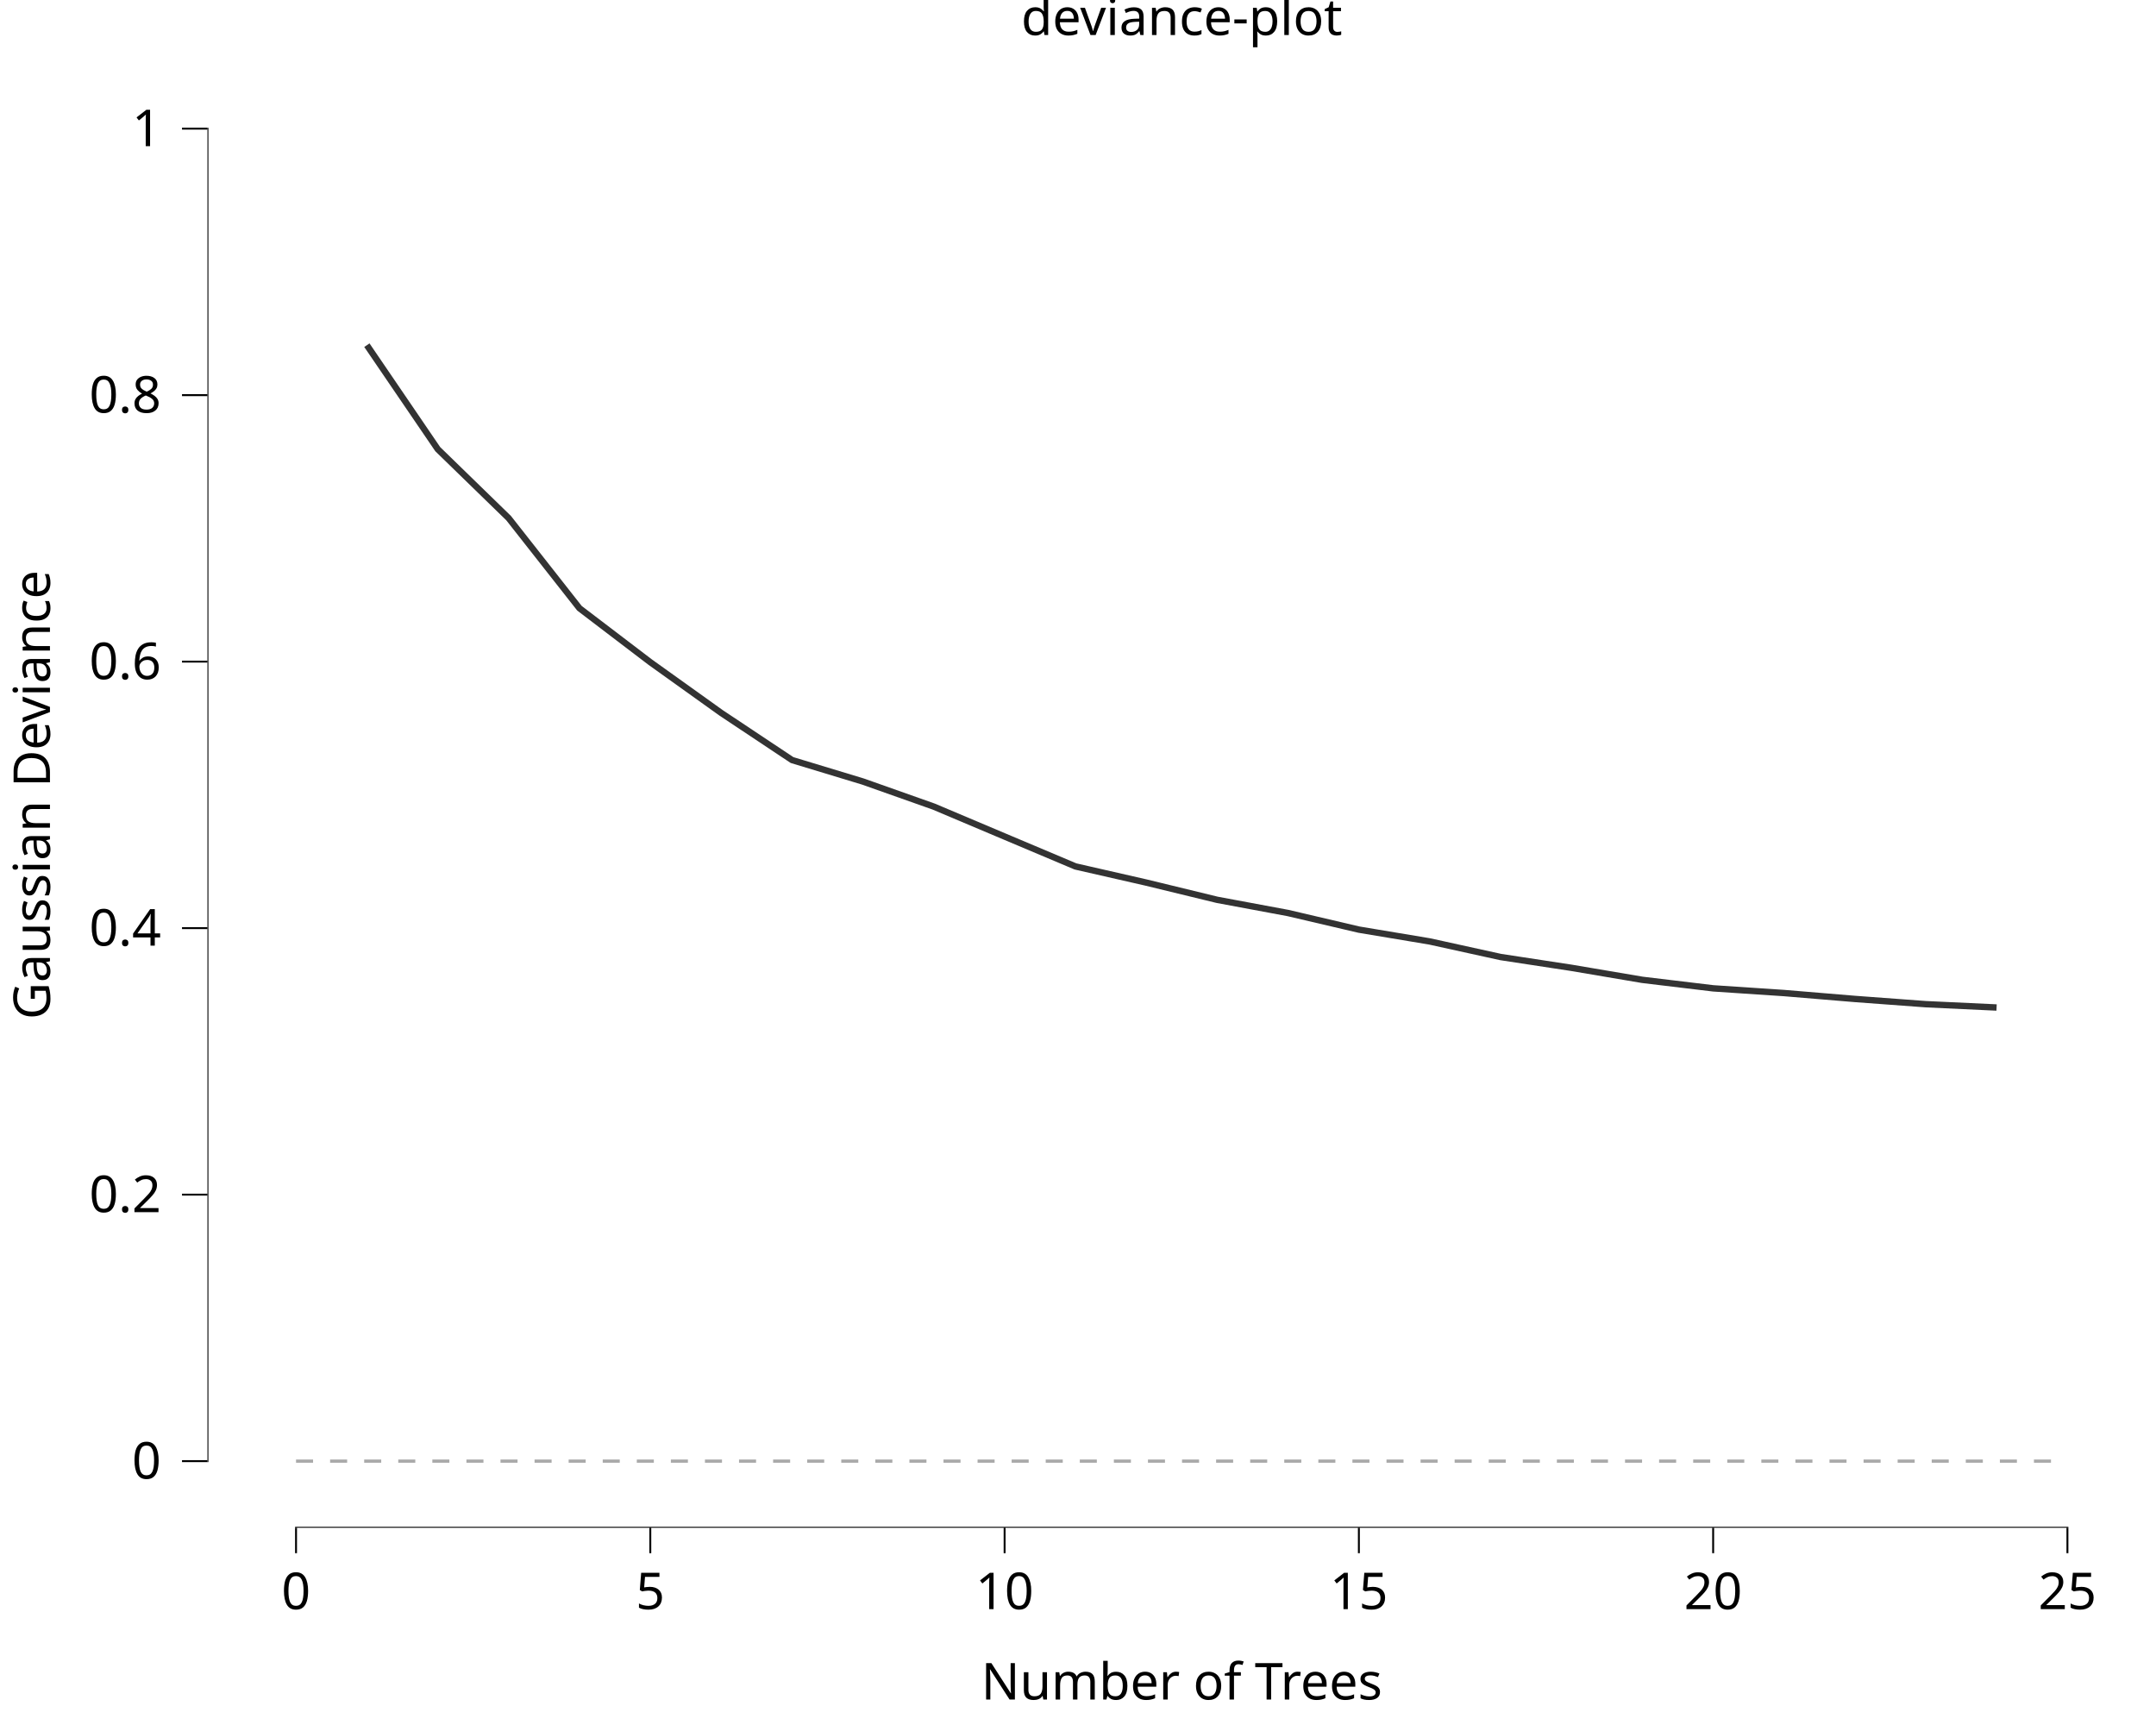
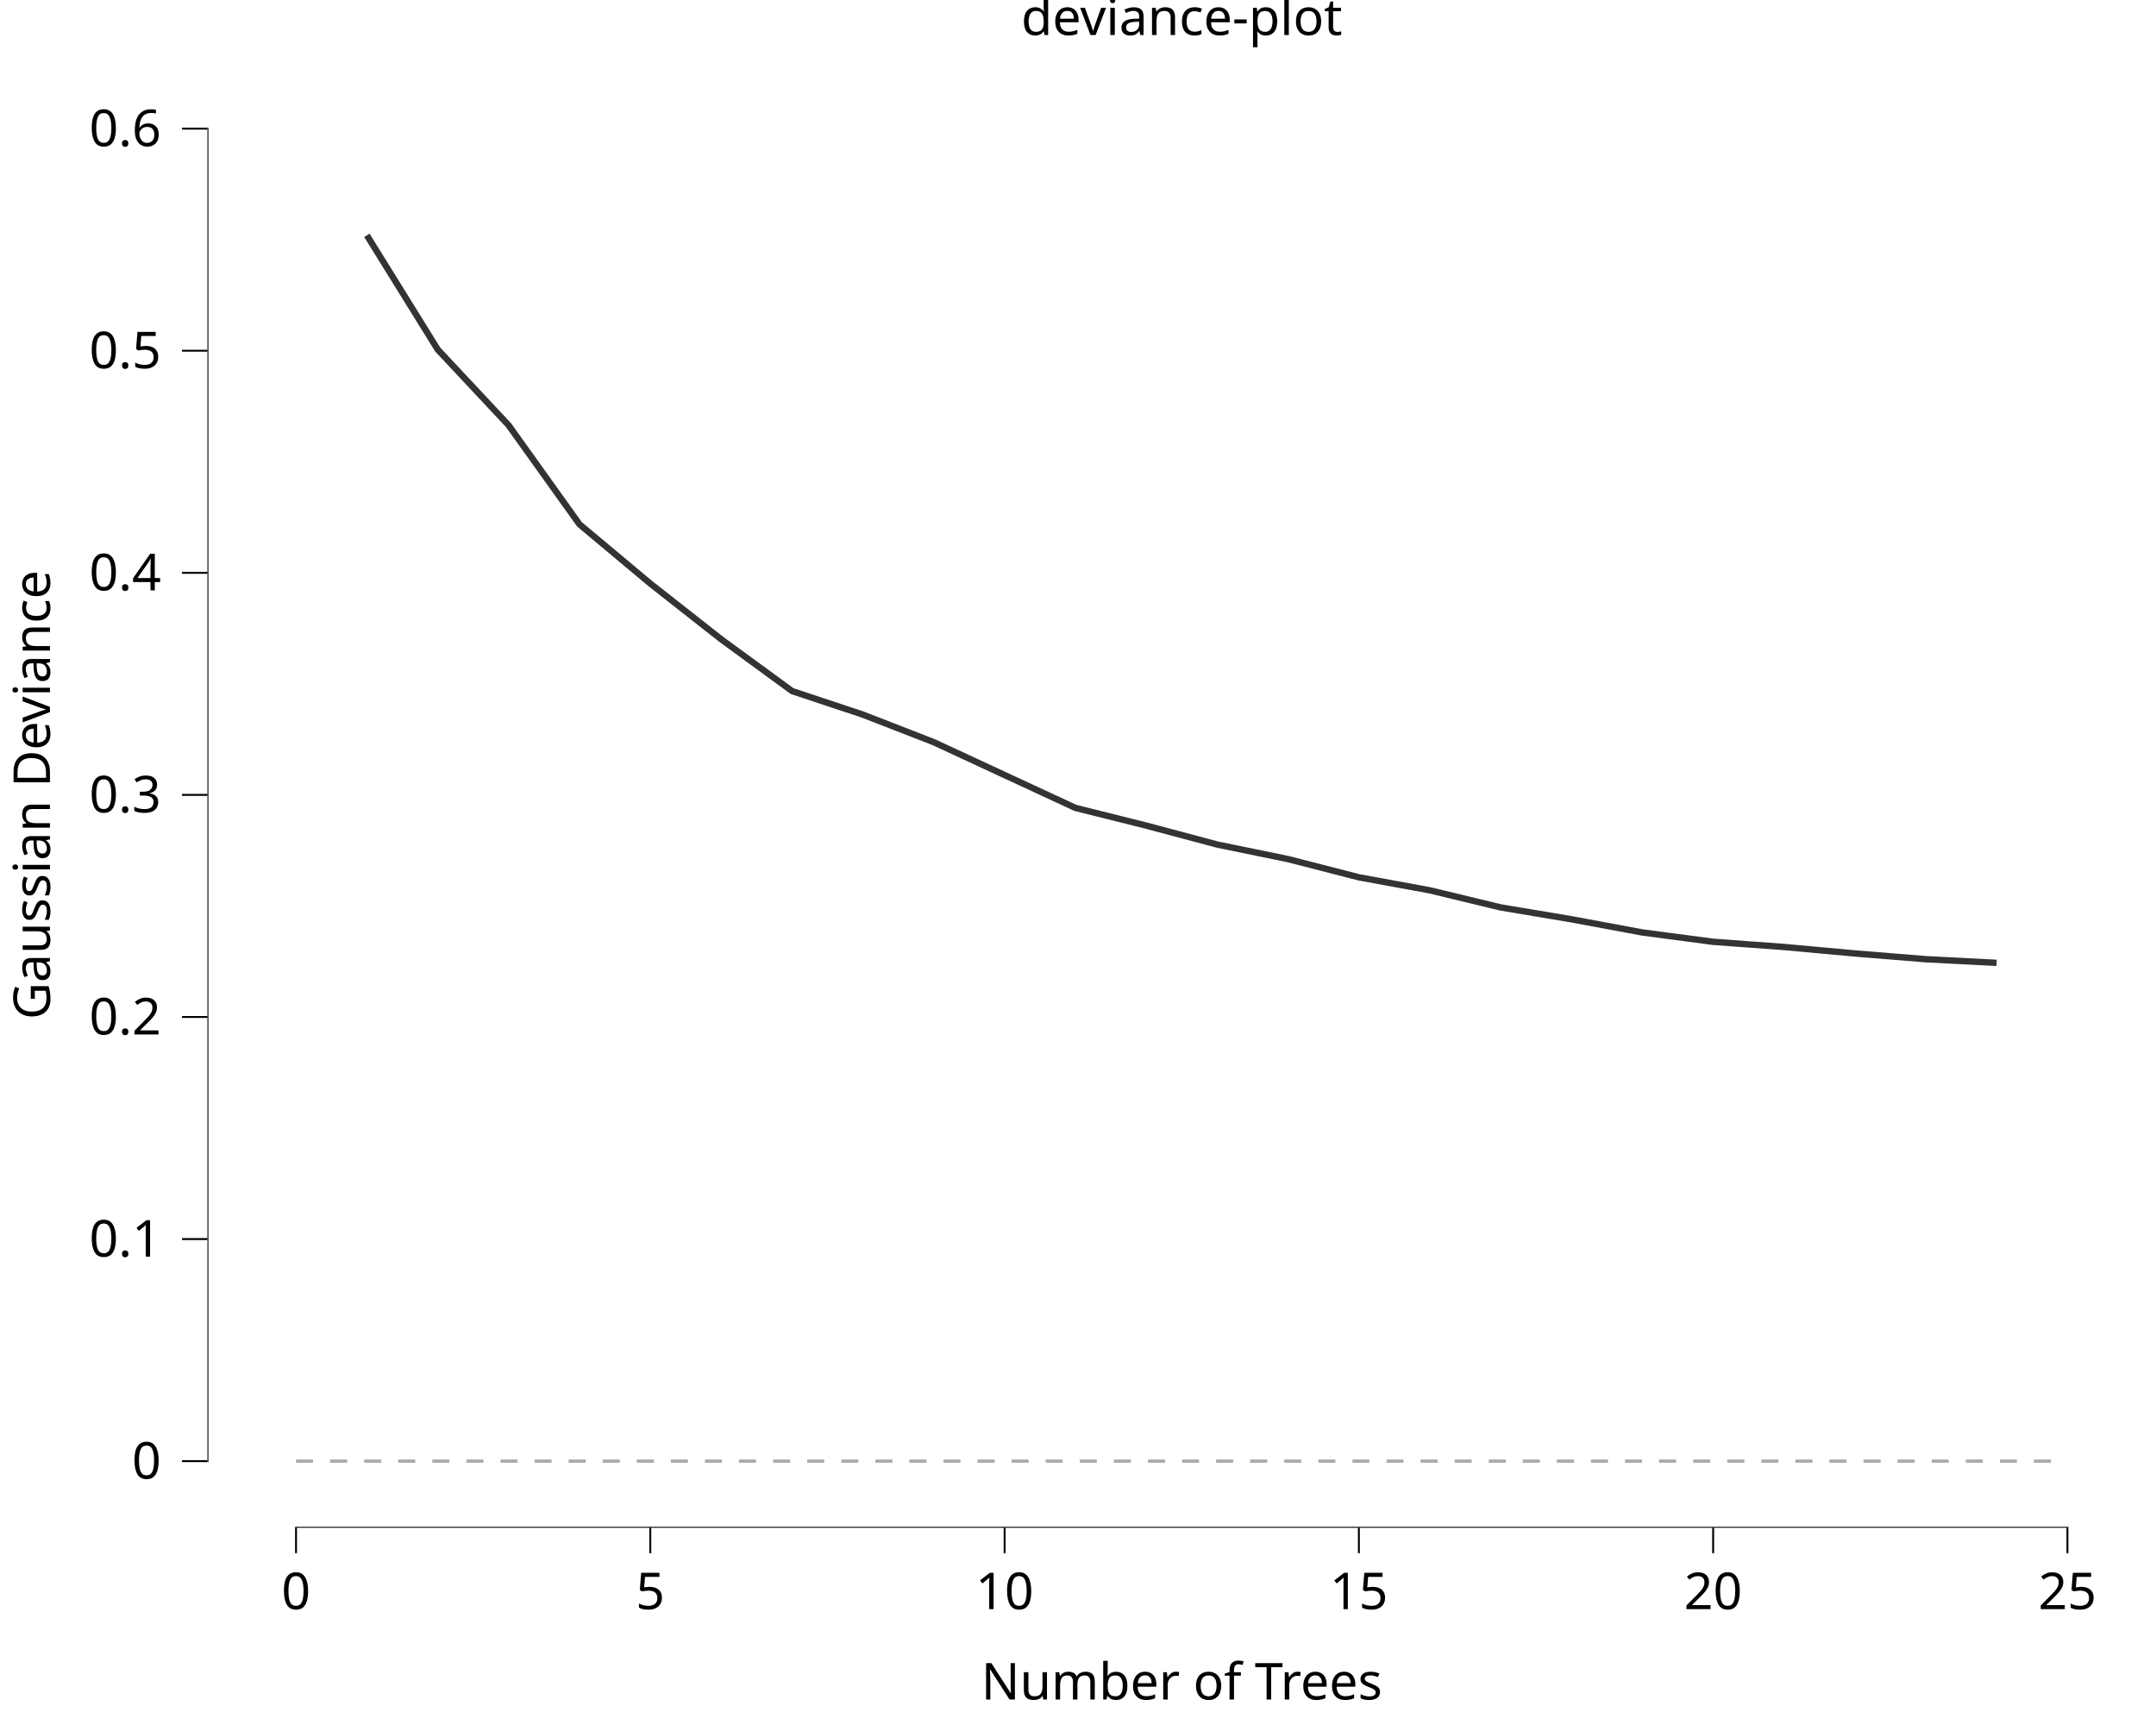
<svg xmlns="http://www.w3.org/2000/svg" class="svglite" data-engine-version="2.0" width="720.00pt" height="576.00pt" viewBox="0 0 720.00 576.00">
  <defs>
    <style type="text/css">
    .svglite line, .svglite polyline, .svglite polygon, .svglite path, .svglite rect, .svglite circle {
      fill: none;
      stroke: #000000;
      stroke-linecap: round;
      stroke-linejoin: round;
      stroke-miterlimit: 10.00;
    }
  </style>
  </defs>
  <rect width="100%" height="100%" style="stroke: none; fill: #FFFFFF;" />
  <defs>
    <clipPath id="cpMC4wMHw3MjAuMDB8MC4wMHw1NzYuMDA=">
      <rect x="0.00" y="0.00" width="720.00" height="576.00" />
    </clipPath>
  </defs>
  <g clip-path="url(#cpMC4wMHw3MjAuMDB8MC4wMHw1NzYuMDA=)">
    <rect x="0.00" y="0.00" width="720.00" height="576.00" style="stroke-width: 10.67; stroke: none;" />
  </g>
  <defs>
    <clipPath id="cpNjkuMjh8NzIwLjAwfDIwLjcxfDUxMC4xNA==">
      <rect x="69.28" y="20.71" width="650.72" height="489.43" />
    </clipPath>
  </defs>
  <g clip-path="url(#cpNjkuMjh8NzIwLjAwfDIwLjcxfDUxMC4xNA==)">
    <rect x="69.28" y="20.71" width="650.72" height="489.43" style="stroke-width: 10.67; stroke: none;" />
    <line x1="98.86" y1="487.89" x2="690.42" y2="487.89" style="stroke-width: 1.07; stroke: #A9A9A9; stroke-dasharray: 5.69,5.69; stroke-linecap: butt;" />
-     <polyline points="122.52,115.26 146.19,149.99 169.85,173.00 193.51,203.10 217.17,221.12 240.84,238.05 264.50,253.79 288.16,260.96 311.82,269.33 335.49,279.33 359.15,289.31 382.81,294.71 406.47,300.46 430.14,304.87 453.80,310.41 477.46,314.36 501.12,319.56 524.79,323.17 548.45,327.18 572.11,330.02 595.77,331.59 619.43,333.56 643.10,335.31 666.76,336.42 " style="stroke-width: 2.13; stroke: #333333; stroke-linecap: butt;" />
+     <polyline points="122.52,78.58 146.19,116.73 169.85,142.00 193.51,175.07 217.17,194.86 240.84,213.46 264.50,230.75 288.16,238.62 311.82,247.82 335.49,258.80 359.15,269.77 382.81,275.69 406.47,282.00 430.14,286.86 453.80,292.94 477.46,297.28 501.12,302.99 524.79,306.96 548.45,311.36 572.11,314.48 595.77,316.21 619.43,318.37 643.10,320.29 666.76,321.51 " style="stroke-width: 2.13; stroke: #333333; stroke-linecap: butt;" />
    <line x1="98.54" y1="510.14" x2="690.74" y2="510.14" style="stroke-width: 0.64; stroke-linecap: butt;" />
    <line x1="69.28" y1="488.21" x2="69.28" y2="42.64" style="stroke-width: 0.64; stroke-linecap: butt;" />
    <rect x="69.28" y="20.71" width="650.72" height="489.43" style="stroke-width: 0.00; stroke: none;" />
  </g>
  <g clip-path="url(#cpMC4wMHw3MjAuMDB8MC4wMHw1NzYuMDA=)">
    <polyline points="69.28,510.14 69.28,20.71 " style="stroke-width: 0.00; stroke: none; stroke-linecap: butt;" />
    <text x="53.81" y="493.74" text-anchor="end" style="font-size: 17.00px; font-family: sans;" textLength="9.46px" lengthAdjust="spacingAndGlyphs">0</text>
-     <text x="53.81" y="404.75" text-anchor="end" style="font-size: 17.00px; font-family: sans;" textLength="23.63px" lengthAdjust="spacingAndGlyphs">0.2</text>
-     <text x="53.81" y="315.77" text-anchor="end" style="font-size: 17.00px; font-family: sans;" textLength="23.63px" lengthAdjust="spacingAndGlyphs">0.4</text>
-     <text x="53.81" y="226.78" text-anchor="end" style="font-size: 17.00px; font-family: sans;" textLength="23.63px" lengthAdjust="spacingAndGlyphs">0.6</text>
-     <text x="53.81" y="137.79" text-anchor="end" style="font-size: 17.00px; font-family: sans;" textLength="23.63px" lengthAdjust="spacingAndGlyphs">0.8</text>
-     <text x="53.81" y="48.80" text-anchor="end" style="font-size: 17.00px; font-family: sans;" textLength="9.46px" lengthAdjust="spacingAndGlyphs">1</text>
+     <text x="53.81" y="419.59" text-anchor="end" style="font-size: 17.00px; font-family: sans;" textLength="23.63px" lengthAdjust="spacingAndGlyphs">0.1</text>
+     <text x="53.81" y="345.43" text-anchor="end" style="font-size: 17.00px; font-family: sans;" textLength="23.63px" lengthAdjust="spacingAndGlyphs">0.2</text>
+     <text x="53.81" y="271.27" text-anchor="end" style="font-size: 17.00px; font-family: sans;" textLength="23.63px" lengthAdjust="spacingAndGlyphs">0.3</text>
+     <text x="53.81" y="197.12" text-anchor="end" style="font-size: 17.00px; font-family: sans;" textLength="23.63px" lengthAdjust="spacingAndGlyphs">0.4</text>
+     <text x="53.81" y="122.96" text-anchor="end" style="font-size: 17.00px; font-family: sans;" textLength="23.63px" lengthAdjust="spacingAndGlyphs">0.5</text>
+     <text x="53.81" y="48.80" text-anchor="end" style="font-size: 17.00px; font-family: sans;" textLength="23.63px" lengthAdjust="spacingAndGlyphs">0.6</text>
    <polyline points="60.78,487.89 69.28,487.89 " style="stroke-width: 0.64; stroke-linecap: butt;" />
-     <polyline points="60.78,398.91 69.28,398.91 " style="stroke-width: 0.64; stroke-linecap: butt;" />
-     <polyline points="60.78,309.92 69.28,309.92 " style="stroke-width: 0.64; stroke-linecap: butt;" />
-     <polyline points="60.78,220.93 69.28,220.93 " style="stroke-width: 0.64; stroke-linecap: butt;" />
-     <polyline points="60.78,131.94 69.28,131.94 " style="stroke-width: 0.64; stroke-linecap: butt;" />
+     <polyline points="60.78,413.74 69.28,413.74 " style="stroke-width: 0.64; stroke-linecap: butt;" />
+     <polyline points="60.78,339.58 69.28,339.58 " style="stroke-width: 0.64; stroke-linecap: butt;" />
+     <polyline points="60.78,265.42 69.28,265.42 " style="stroke-width: 0.64; stroke-linecap: butt;" />
+     <polyline points="60.78,191.27 69.28,191.27 " style="stroke-width: 0.64; stroke-linecap: butt;" />
+     <polyline points="60.78,117.11 69.28,117.11 " style="stroke-width: 0.64; stroke-linecap: butt;" />
    <polyline points="60.78,42.95 69.28,42.95 " style="stroke-width: 0.64; stroke-linecap: butt;" />
    <polyline points="69.28,510.14 720.00,510.14 " style="stroke-width: 0.00; stroke: none; stroke-linecap: butt;" />
    <polyline points="98.86,518.64 98.86,510.14 " style="stroke-width: 0.64; stroke-linecap: butt;" />
    <polyline points="217.17,518.64 217.17,510.14 " style="stroke-width: 0.64; stroke-linecap: butt;" />
    <polyline points="335.49,518.64 335.49,510.14 " style="stroke-width: 0.64; stroke-linecap: butt;" />
    <polyline points="453.80,518.64 453.80,510.14 " style="stroke-width: 0.64; stroke-linecap: butt;" />
    <polyline points="572.11,518.64 572.11,510.14 " style="stroke-width: 0.64; stroke-linecap: butt;" />
    <polyline points="690.42,518.64 690.42,510.14 " style="stroke-width: 0.64; stroke-linecap: butt;" />
    <text x="98.86" y="537.32" text-anchor="middle" style="font-size: 17.00px; font-family: sans;" textLength="9.46px" lengthAdjust="spacingAndGlyphs">0</text>
    <text x="217.17" y="537.32" text-anchor="middle" style="font-size: 17.00px; font-family: sans;" textLength="9.46px" lengthAdjust="spacingAndGlyphs">5</text>
    <text x="335.49" y="537.32" text-anchor="middle" style="font-size: 17.00px; font-family: sans;" textLength="18.91px" lengthAdjust="spacingAndGlyphs">10</text>
    <text x="453.80" y="537.32" text-anchor="middle" style="font-size: 17.00px; font-family: sans;" textLength="18.91px" lengthAdjust="spacingAndGlyphs">15</text>
    <text x="572.11" y="537.32" text-anchor="middle" style="font-size: 17.00px; font-family: sans;" textLength="18.91px" lengthAdjust="spacingAndGlyphs">20</text>
    <text x="690.42" y="537.32" text-anchor="middle" style="font-size: 17.00px; font-family: sans;" textLength="18.91px" lengthAdjust="spacingAndGlyphs">25</text>
    <text x="394.64" y="567.49" text-anchor="middle" style="font-size: 17.00px; font-family: sans;" textLength="127.56px" lengthAdjust="spacingAndGlyphs">Number of Trees</text>
    <text transform="translate(16.68,265.42) rotate(-90)" text-anchor="middle" style="font-size: 17.00px; font-family: sans;" textLength="147.45px" lengthAdjust="spacingAndGlyphs">Gaussian Deviance</text>
    <text x="394.64" y="11.70" text-anchor="middle" style="font-size: 17.00px; font-family: sans;" textLength="101.13px" lengthAdjust="spacingAndGlyphs">deviance-plot</text>
  </g>
</svg>
